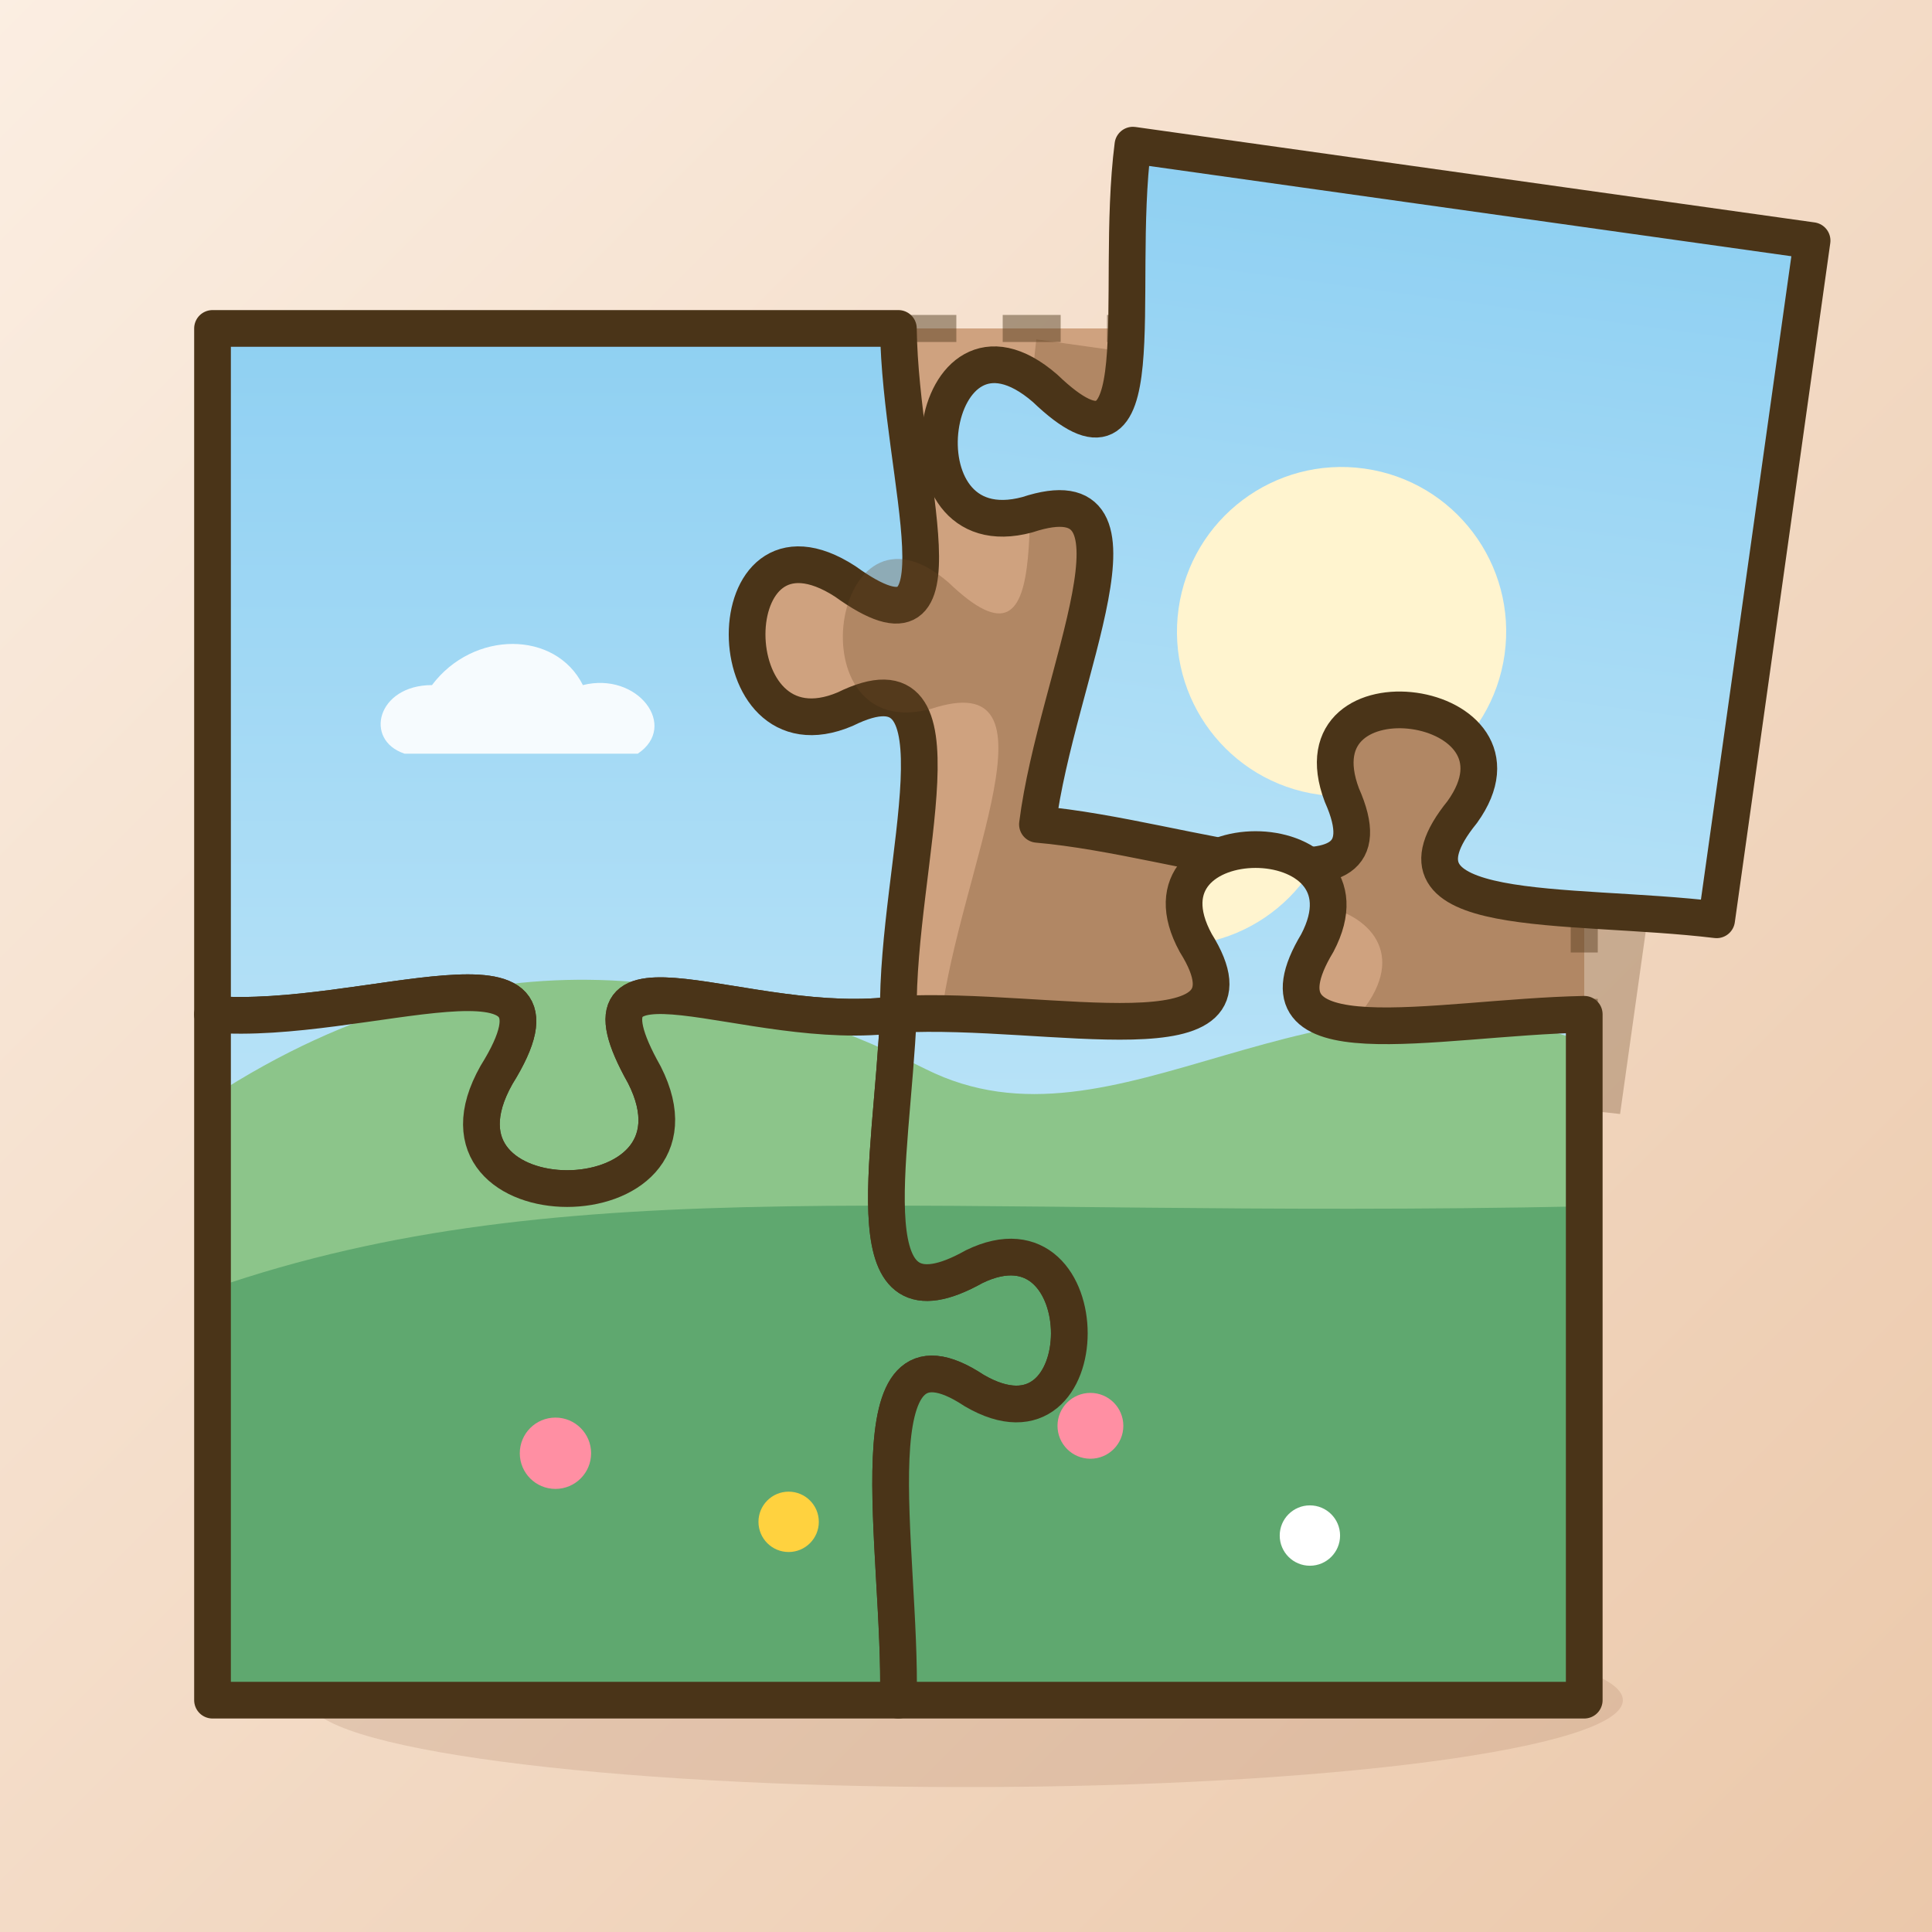
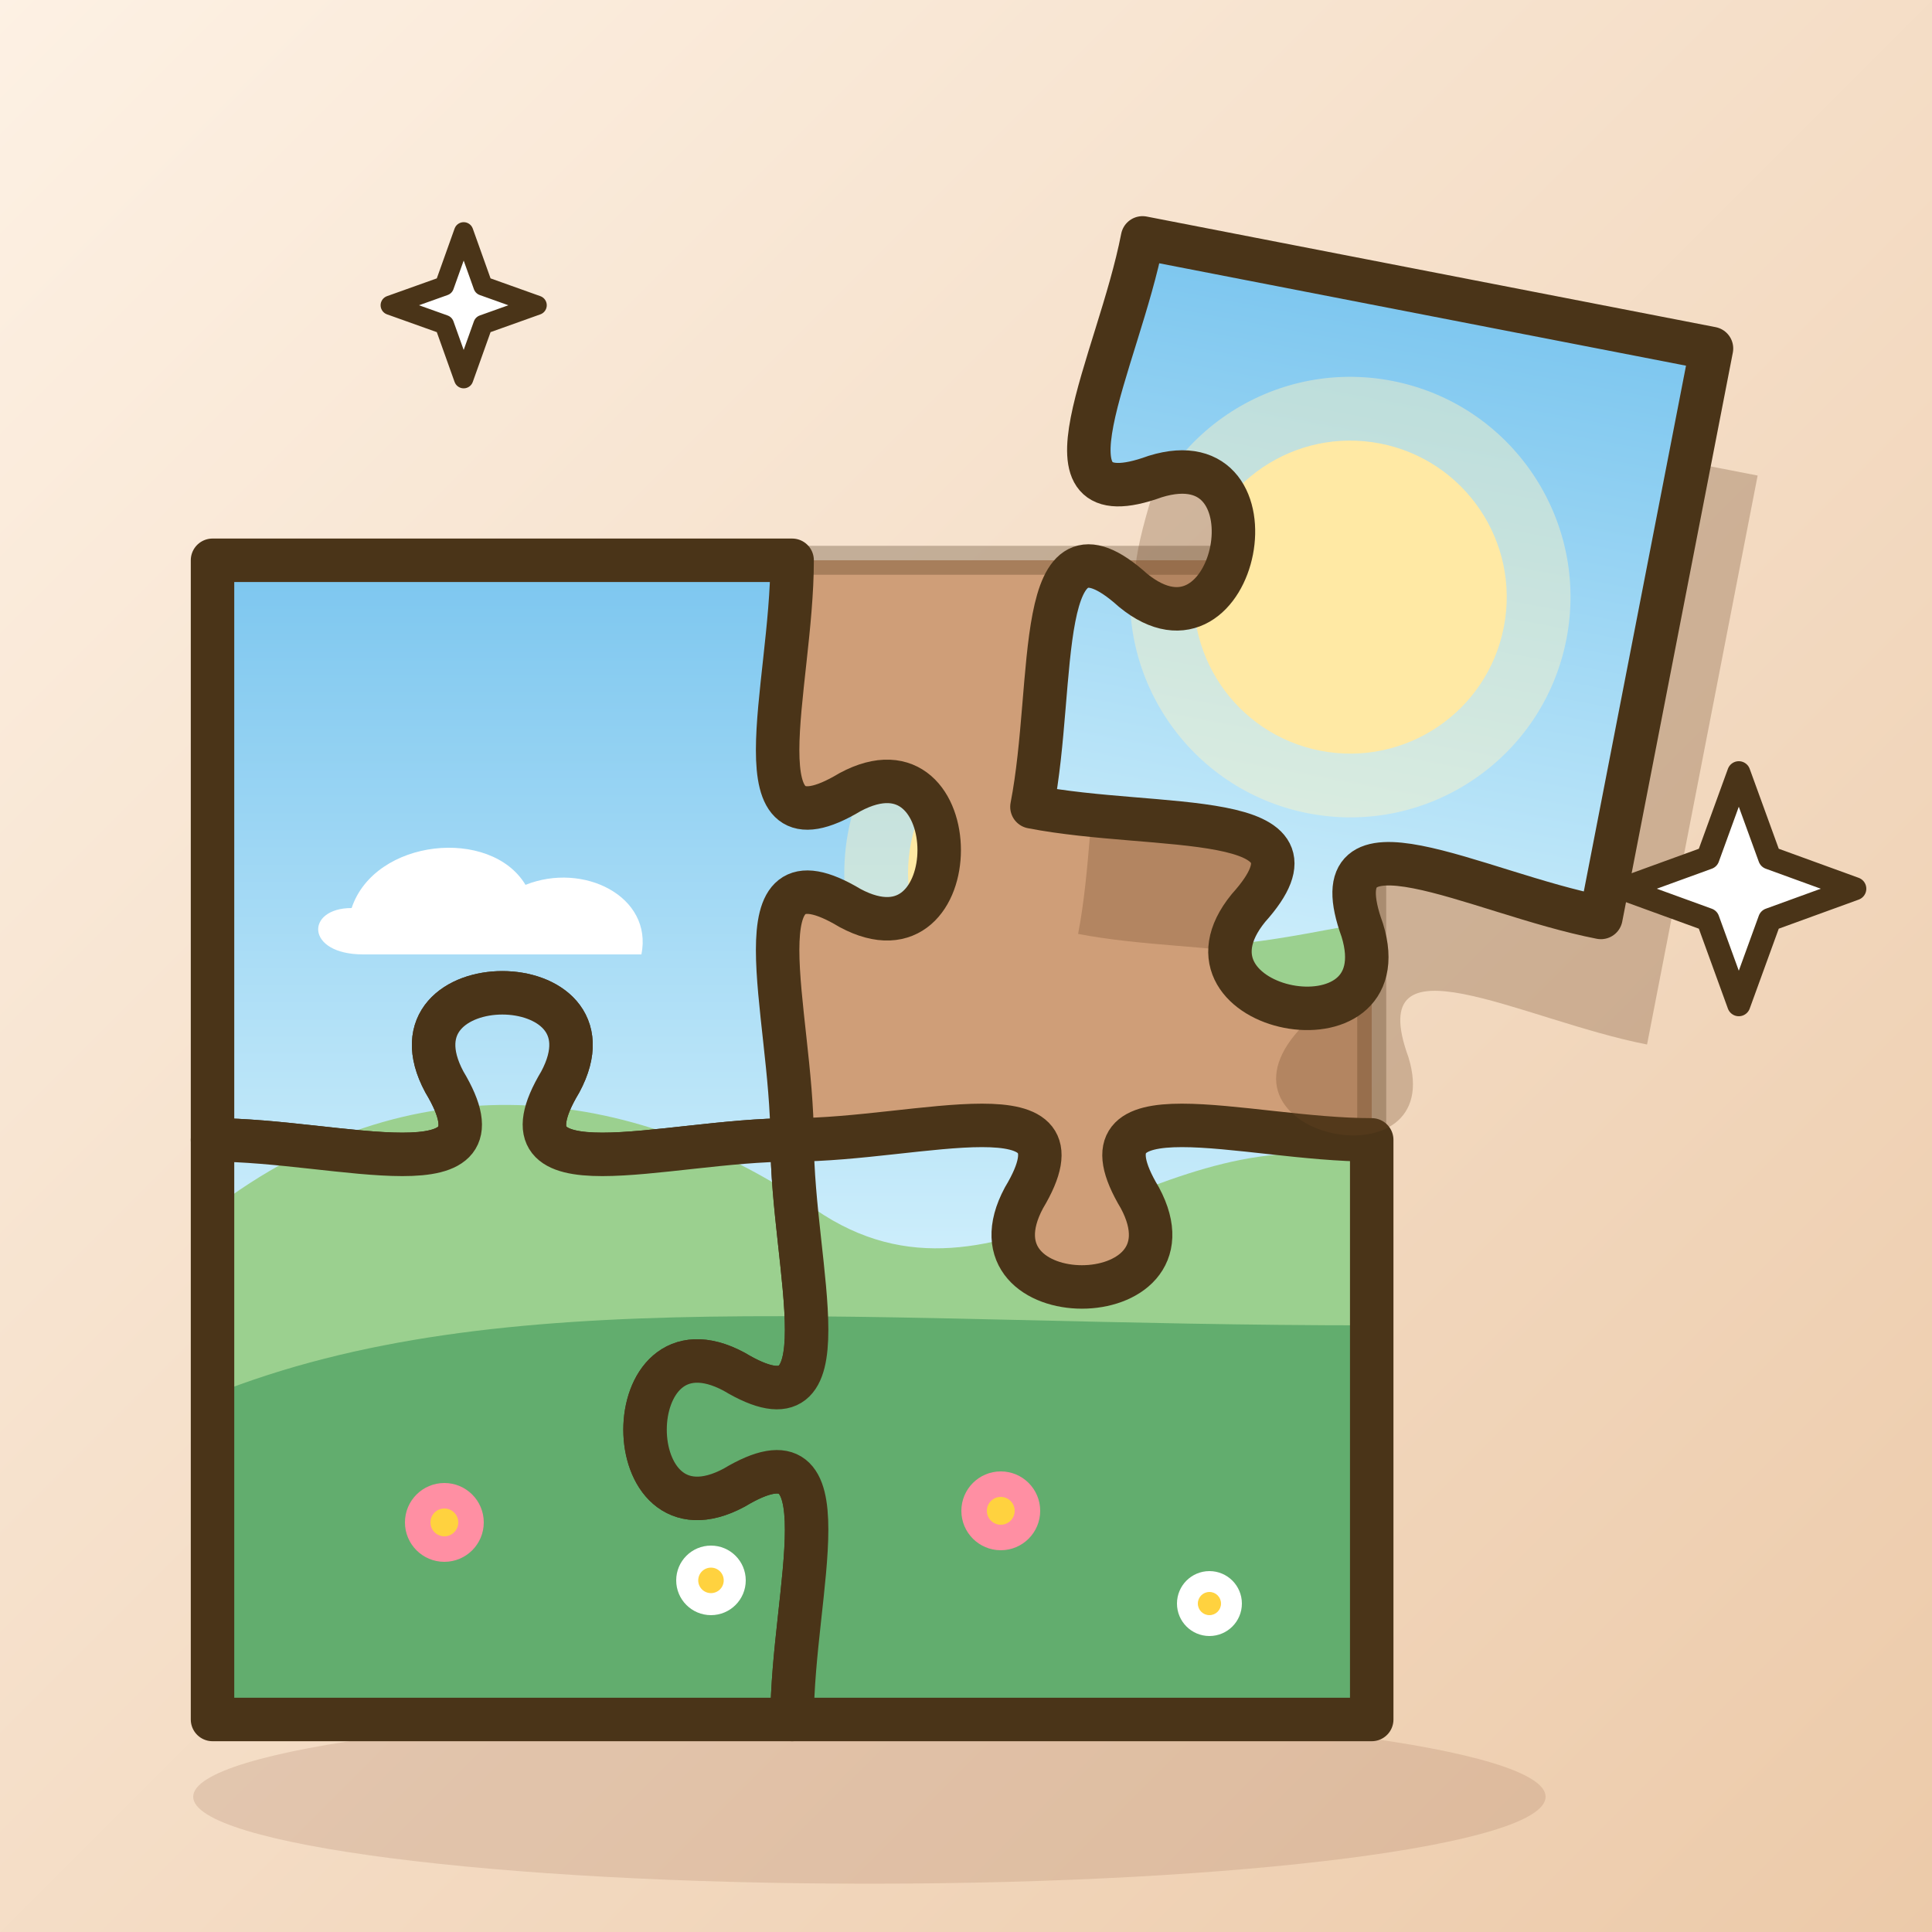
<svg xmlns="http://www.w3.org/2000/svg" viewBox="0 0 100 100">
  <defs>
-     <linearGradient id="b" x1="0" y1="0" x2="1" y2="1">
-       <stop offset="0" stop-color="#fbeee2" />
-       <stop offset="1" stop-color="#ebc8aa" />
+     <linearGradient id="bg" x1="0" y1="0" x2="1" y2="1">
+       <stop offset="0" stop-color="#fdf1e4" />
+       <stop offset="1" stop-color="#eccaa9" />
    </linearGradient>
    <linearGradient id="sky" x1="0" y1="0" x2="0" y2="1">
-       <stop offset="0" stop-color="#8fd0f2" />
-       <stop offset="1" stop-color="#d6f0fb" />
+       <stop offset="0" stop-color="#7cc6ef" />
+       <stop offset=".6" stop-color="#cdeefb" />
    </linearGradient>
-     <clipPath id="c0">
-       <path transform="translate(0 0)" d="M0 0L500 0C501.41 110 554.36 251.55 461.27 184.43C365.86 122.65 365.86 318.13 461.27 277.51C554.36 231.55 498.47 390 500 500C390 515.59 254.17 436.34 314.87 544.17C370.95 654.69 144.51 654.69 207.04 544.17C274.17 436.34 110 508.78 0 500L0 0Z" />
-     </clipPath>
-     <clipPath id="c1">
-       <path transform="translate(500 0)" d="M0 0L500 0L500 500C390 502.17 252.1 536.62 305.42 448.02C353.17 357.2 167.1 357.2 216.81 448.02C272.1 536.62 110 494.1 0 500C-1.53 390 54.36 231.55 -38.73 277.51C-134.14 318.13 -134.14 122.65 -38.73 184.43C54.36 251.55 1.41 110 0 0Z" />
-     </clipPath>
-     <clipPath id="c2">
-       <path transform="translate(0 500)" d="M0 0C110 8.78 274.17 -63.66 207.04 44.17C144.51 154.69 370.95 154.69 314.87 44.17C254.17 -63.66 390 15.59 500 0C495.14 110 464.94 234.56 555.22 183.98C647.76 138.89 647.76 328.47 555.22 274.26C464.94 214.56 502.55 390 500 500L0 500L0 0Z" />
-     </clipPath>
-     <clipPath id="c3">
-       <path transform="translate(500 500)" d="M0 0C110 -5.9 272.1 36.62 216.81 -51.98C167.1 -142.8 353.17 -142.8 305.42 -51.98C252.1 36.62 390 2.17 500 0L500 500L0 500C2.55 390 -35.06 214.56 55.22 274.26C147.76 328.47 147.76 138.89 55.22 183.98C-35.06 234.56 -4.86 110 0 0Z" />
-     </clipPath>
+     <g id="pic">
+       <rect width="1000" height="1000" fill="url(#sky)" />
+       <circle cx="735" cy="270" r="135" fill="#ffe08a" />
+       <circle cx="735" cy="270" r="190" fill="#fff3c4" opacity=".45" />
+       <path d="M120 300c20-60 120-70 150-20 50-20 110 10 100 60H130c-50 0-50-40-10-40z" fill="#fff" />
+       <path d="M0 560C170 430 360 450 520 560S820 470 1000 520V1000H0Z" fill="#9bd08f" />
+       <path d="M0 720C250 620 560 660 1000 660V1000H0Z" fill="#62ad6e" />
+       <circle cx="200" cy="830" r="34" fill="#ff8fa3" />
+       <circle cx="200" cy="830" r="12" fill="#ffd23f" />
+       <circle cx="430" cy="880" r="30" fill="#fff" />
+       <circle cx="430" cy="880" r="11" fill="#ffd23f" />
+       <circle cx="680" cy="820" r="34" fill="#ff8fa3" />
+       <circle cx="680" cy="820" r="12" fill="#ffd23f" />
+       <circle cx="860" cy="900" r="28" fill="#fff" />
+       <circle cx="860" cy="900" r="10" fill="#ffd23f" />
+     </g>
  </defs>
-   <rect width="100" height="100" fill="url(#b)" />
-   <ellipse cx="50" cy="88" rx="34" ry="4.5" fill="#9a6b4f" opacity=".18" />
-   <g transform="translate(11 17) scale(0.071)">
-     <path transform="translate(500 0)" d="M0 0L500 0L500 500C390 502.17 252.1 536.62 305.42 448.02C353.17 357.2 167.1 357.2 216.81 448.02C272.1 536.62 110 494.1 0 500C-1.53 390 54.36 231.55 -38.73 277.51C-134.14 318.13 -134.14 122.65 -38.73 184.43C54.36 251.55 1.41 110 0 0Z" fill="#cfa27f" stroke="#4a3418" stroke-opacity=".45" stroke-width="19.718" stroke-dasharray="42.254 33.803" />
+   <rect width="100" height="100" fill="url(#bg)" />
+   <ellipse cx="45" cy="93" rx="35" ry="4.5" fill="#9a6b4f" opacity=".2" />
+   <g transform="translate(11 29) scale(0.06)">
+     <path transform="translate(500 0)" d="M0 0L500 0L500 500C390 500 240 450 300 550C355 652.5 145 652.5 200 550C260 450 110 500 0 500C0 390 -50 240 50 300C152.5 355 152.5 145 50 200C-50 260 0 110 0 0Z" fill="#cf9e78" stroke="#4a3418" stroke-opacity=".3" stroke-width="25" stroke-linejoin="round" />
+     <g>
+       <clipPath id="c0">
+         <path transform="translate(0 0)" d="M0 0L500 0C500 110 450 260 550 200C652.5 145 652.5 355 550 300C450 240 500 390 500 500C390 500 240 550 300 450C355 347.5 145 347.5 200 450C260 550 110 500 0 500L0 0Z" />
+       </clipPath>
+       <g clip-path="url(#c0)">
+         <use href="#pic" />
+       </g>
+       <path transform="translate(0 0)" d="M0 0L500 0C500 110 450 260 550 200C652.5 145 652.5 355 550 300C450 240 500 390 500 500C390 500 240 550 300 450C355 347.5 145 347.5 200 450C260 550 110 500 0 500L0 0Z" fill="none" stroke="#4a3418" stroke-width="37.5" stroke-linejoin="round" />
+     </g>
+     <g>
+       <clipPath id="c2">
+         <path transform="translate(0 500)" d="M0 0C110 0 260 50 200 -50C145 -152.5 355 -152.5 300 -50C240 50 390 0 500 0C500 110 550 260 450 200C347.5 145 347.5 355 450 300C550 240 500 390 500 500L0 500L0 0Z" />
+       </clipPath>
+       <g clip-path="url(#c2)">
+         <use href="#pic" />
+       </g>
+       <path transform="translate(0 500)" d="M0 0C110 0 260 50 200 -50C145 -152.5 355 -152.5 300 -50C240 50 390 0 500 0C500 110 550 260 450 200C347.5 145 347.5 355 450 300C550 240 500 390 500 500L0 500L0 0Z" fill="none" stroke="#4a3418" stroke-width="37.5" stroke-linejoin="round" />
+     </g>
+     <g>
+       <clipPath id="c3">
+         <path transform="translate(500 500)" d="M0 0C110 0 260 -50 200 50C145 152.5 355 152.5 300 50C240 -50 390 0 500 0L500 500L0 500C0 390 50 240 -50 300C-152.5 355 -152.5 145 -50 200C50 260 0 110 0 0Z" />
+       </clipPath>
+       <g clip-path="url(#c3)">
+         <use href="#pic" />
+       </g>
+       <path transform="translate(500 500)" d="M0 0C110 0 260 -50 200 50C145 152.5 355 152.5 300 50C240 -50 390 0 500 0L500 500L0 500C0 390 50 240 -50 300C-152.5 355 -152.5 145 -50 200C50 260 0 110 0 0Z" fill="none" stroke="#4a3418" stroke-width="37.5" stroke-linejoin="round" />
+     </g>
+     <g transform="translate(250 -235) rotate(11 750 250)">
+       <path transform="translate(560 100)" d="M0 0L500 0L500 500C390 500 240 450 300 550C355 652.5 145 652.5 200 550C260 450 110 500 0 500C0 390 -50 240 50 300C152.5 355 152.5 145 50 200C-50 260 0 110 0 0Z" fill="#6b4524" opacity=".28" />
+       <g>
+         <clipPath id="c1">
+           <path transform="translate(500 0)" d="M0 0L500 0L500 500C390 500 240 450 300 550C355 652.5 145 652.5 200 550C260 450 110 500 0 500C0 390 -50 240 50 300C152.5 355 152.5 145 50 200C-50 260 0 110 0 0Z" />
+         </clipPath>
+         <g clip-path="url(#c1)">
+           <use href="#pic" />
+         </g>
+         <path transform="translate(500 0)" d="M0 0L500 0L500 500C390 500 240 450 300 550C355 652.5 145 652.5 200 550C260 450 110 500 0 500C0 390 -50 240 50 300C152.5 355 152.5 145 50 200C-50 260 0 110 0 0Z" fill="none" stroke="#4a3418" stroke-width="37.5" stroke-linejoin="round" />
+       </g>
+     </g>
  </g>
-   <g transform="translate(11 17) scale(0.071)">
-     <g clip-path="url(#c0)">
-       <rect x="0" y="0" width="1000" height="1000" fill="url(#sky)" />
-       <circle cx="700" cy="330" r="120" fill="#fff4cf" />
-       <path d="M0 560 C200 430 380 470 520 540 S800 450 1000 520 V1000 H0Z" fill="#8cc58a" />
-       <path d="M0 700 C260 610 520 650 1000 640 V1000 H0Z" fill="#5fa86f" />
-       <circle cx="250" cy="820" r="26" fill="#ff8fa3" />
-       <circle cx="420" cy="870" r="22" fill="#ffd23f" />
-       <circle cx="640" cy="800" r="24" fill="#ff8fa3" />
-       <circle cx="800" cy="880" r="22" fill="#fff" />
-       <path d="M160 260c30-40 90-40 110 0 40-10 70 30 40 50h-170c-30-10-20-50 20-50z" fill="#fff" opacity=".9" />
-     </g>
-     <path transform="translate(0 0)" d="M0 0L500 0C501.41 110 554.36 251.55 461.27 184.43C365.86 122.65 365.86 318.13 461.27 277.51C554.36 231.55 498.47 390 500 500C390 515.59 254.17 436.34 314.87 544.17C370.95 654.69 144.51 654.69 207.04 544.17C274.17 436.34 110 508.78 0 500L0 0Z" fill="none" stroke="#4a3418" stroke-width="26.761" stroke-linejoin="round" />
-   </g>
-   <g transform="translate(18 11) rotate(8 63 35) scale(0.071)">
-     <g transform="translate(-50 150)">
-       <path transform="translate(500 0)" d="M0 0L500 0L500 500C390 502.17 252.1 536.62 305.42 448.02C353.17 357.2 167.1 357.2 216.81 448.02C272.1 536.62 110 494.1 0 500C-1.53 390 54.36 231.55 -38.73 277.51C-134.14 318.13 -134.14 122.65 -38.73 184.43C54.36 251.55 1.41 110 0 0Z" fill="#6b4524" opacity=".3" />
-     </g>
-     <g clip-path="url(#c1)">
-       <rect x="0" y="0" width="1000" height="1000" fill="url(#sky)" />
-       <circle cx="700" cy="330" r="120" fill="#fff4cf" />
-       <path d="M0 560 C200 430 380 470 520 540 S800 450 1000 520 V1000 H0Z" fill="#8cc58a" />
-       <path d="M0 700 C260 610 520 650 1000 640 V1000 H0Z" fill="#5fa86f" />
-       <circle cx="250" cy="820" r="26" fill="#ff8fa3" />
-       <circle cx="420" cy="870" r="22" fill="#ffd23f" />
-       <circle cx="640" cy="800" r="24" fill="#ff8fa3" />
-       <circle cx="800" cy="880" r="22" fill="#fff" />
-       <path d="M160 260c30-40 90-40 110 0 40-10 70 30 40 50h-170c-30-10-20-50 20-50z" fill="#fff" opacity=".9" />
-     </g>
-     <path transform="translate(500 0)" d="M0 0L500 0L500 500C390 502.17 252.1 536.62 305.42 448.02C353.17 357.2 167.1 357.2 216.81 448.02C272.1 536.62 110 494.1 0 500C-1.53 390 54.36 231.55 -38.73 277.51C-134.14 318.13 -134.14 122.65 -38.73 184.43C54.36 251.55 1.41 110 0 0Z" fill="none" stroke="#4a3418" stroke-width="26.761" stroke-linejoin="round" />
-   </g>
-   <g transform="translate(11 17) scale(0.071)">
-     <g clip-path="url(#c2)">
-       <rect x="0" y="0" width="1000" height="1000" fill="url(#sky)" />
-       <circle cx="700" cy="330" r="120" fill="#fff4cf" />
-       <path d="M0 560 C200 430 380 470 520 540 S800 450 1000 520 V1000 H0Z" fill="#8cc58a" />
-       <path d="M0 700 C260 610 520 650 1000 640 V1000 H0Z" fill="#5fa86f" />
-       <circle cx="250" cy="820" r="26" fill="#ff8fa3" />
-       <circle cx="420" cy="870" r="22" fill="#ffd23f" />
-       <circle cx="640" cy="800" r="24" fill="#ff8fa3" />
-       <circle cx="800" cy="880" r="22" fill="#fff" />
-       <path d="M160 260c30-40 90-40 110 0 40-10 70 30 40 50h-170c-30-10-20-50 20-50z" fill="#fff" opacity=".9" />
-     </g>
-     <path transform="translate(0 500)" d="M0 0C110 8.78 274.17 -63.66 207.04 44.17C144.51 154.69 370.95 154.69 314.87 44.17C254.17 -63.66 390 15.59 500 0C495.14 110 464.94 234.56 555.22 183.98C647.76 138.89 647.76 328.47 555.22 274.26C464.94 214.56 502.55 390 500 500L0 500L0 0Z" fill="none" stroke="#4a3418" stroke-width="26.761" stroke-linejoin="round" />
-   </g>
-   <g transform="translate(11 17) scale(0.071)">
-     <g clip-path="url(#c3)">
-       <rect x="0" y="0" width="1000" height="1000" fill="url(#sky)" />
-       <circle cx="700" cy="330" r="120" fill="#fff4cf" />
-       <path d="M0 560 C200 430 380 470 520 540 S800 450 1000 520 V1000 H0Z" fill="#8cc58a" />
-       <path d="M0 700 C260 610 520 650 1000 640 V1000 H0Z" fill="#5fa86f" />
-       <circle cx="250" cy="820" r="26" fill="#ff8fa3" />
-       <circle cx="420" cy="870" r="22" fill="#ffd23f" />
-       <circle cx="640" cy="800" r="24" fill="#ff8fa3" />
-       <circle cx="800" cy="880" r="22" fill="#fff" />
-       <path d="M160 260c30-40 90-40 110 0 40-10 70 30 40 50h-170c-30-10-20-50 20-50z" fill="#fff" opacity=".9" />
-     </g>
-     <path transform="translate(500 500)" d="M0 0C110 -5.9 272.1 36.62 216.81 -51.98C167.1 -142.8 353.17 -142.8 305.42 -51.98C252.1 36.62 390 2.17 500 0L500 500L0 500C2.55 390 -35.06 214.56 55.22 274.26C147.76 328.47 147.76 138.89 55.22 183.98C-35.06 234.56 -4.86 110 0 0Z" fill="none" stroke="#4a3418" stroke-width="26.761" stroke-linejoin="round" />
-   </g>
+   <path d="M90 40l1.6 4.4 4.4 1.6-4.4 1.6-1.6 4.4-1.6-4.4-4.4-1.6 4.4-1.6z" fill="#fff" stroke="#4a3418" stroke-width="1.2" stroke-linejoin="round" />
+   <path d="M24 12l1 2.8 2.8 1-2.8 1-1 2.8-1-2.8-2.8-1 2.8-1z" fill="#fff" stroke="#4a3418" stroke-width="1" stroke-linejoin="round" />
</svg>
